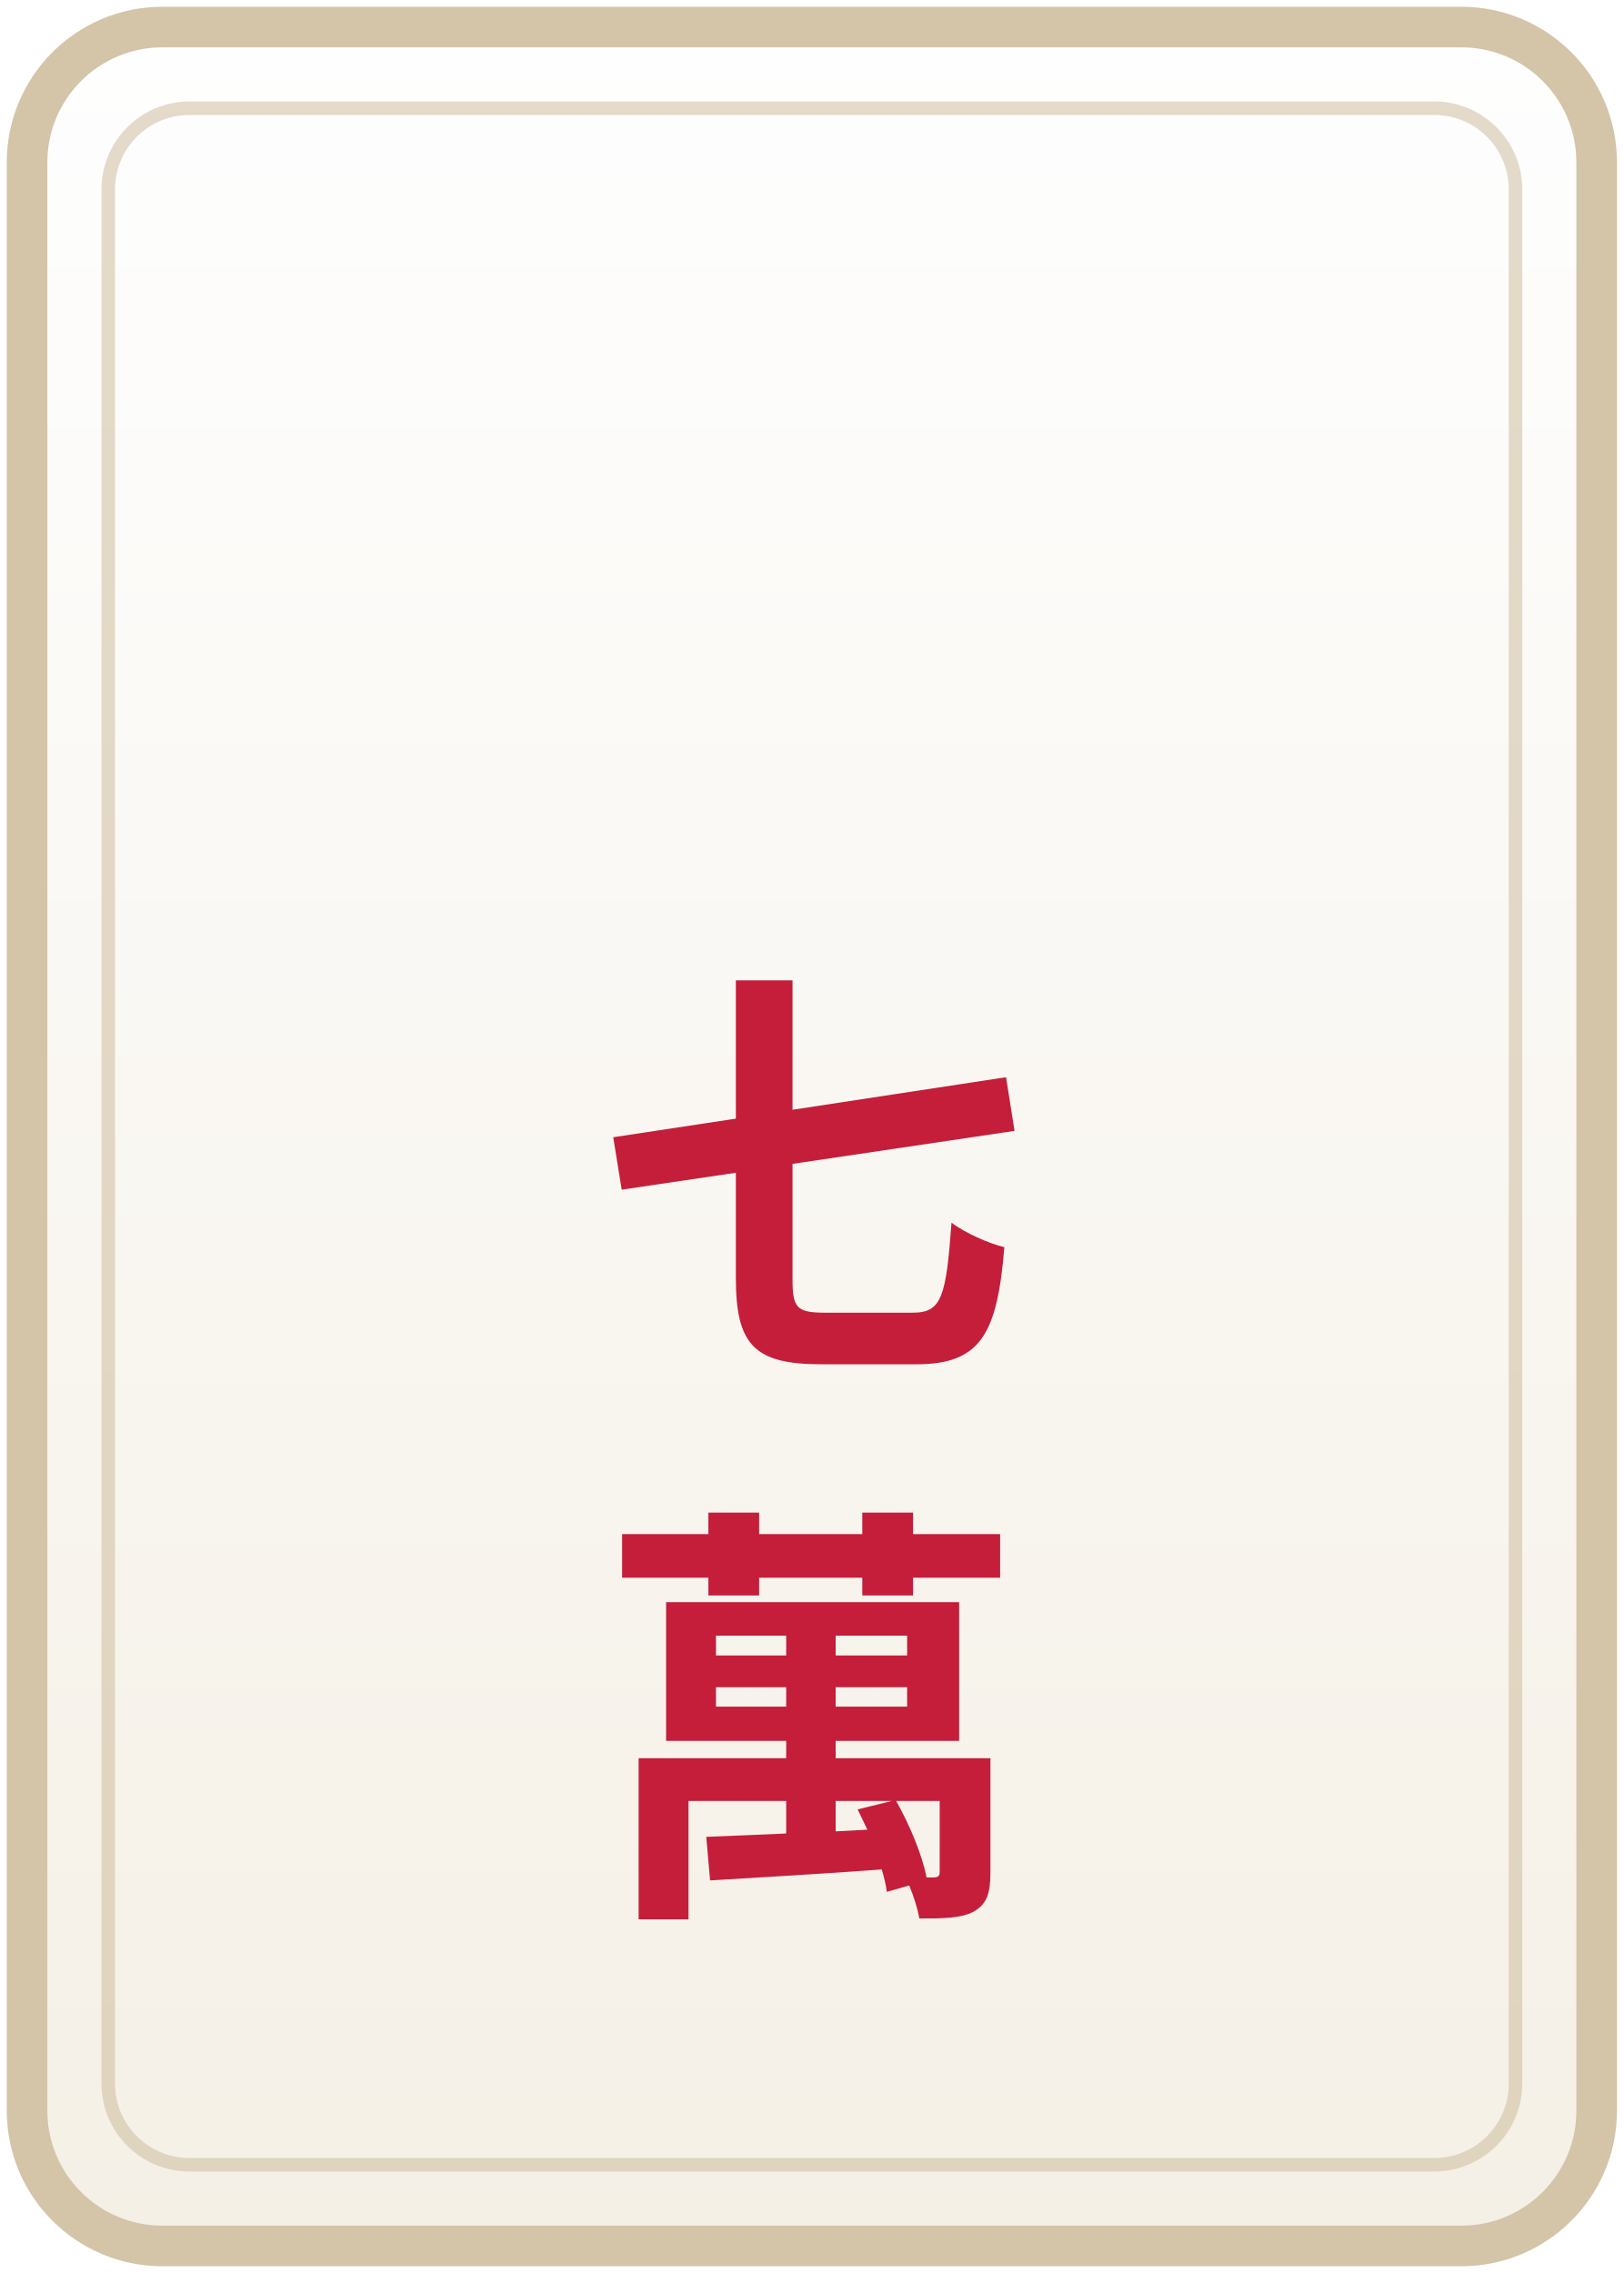
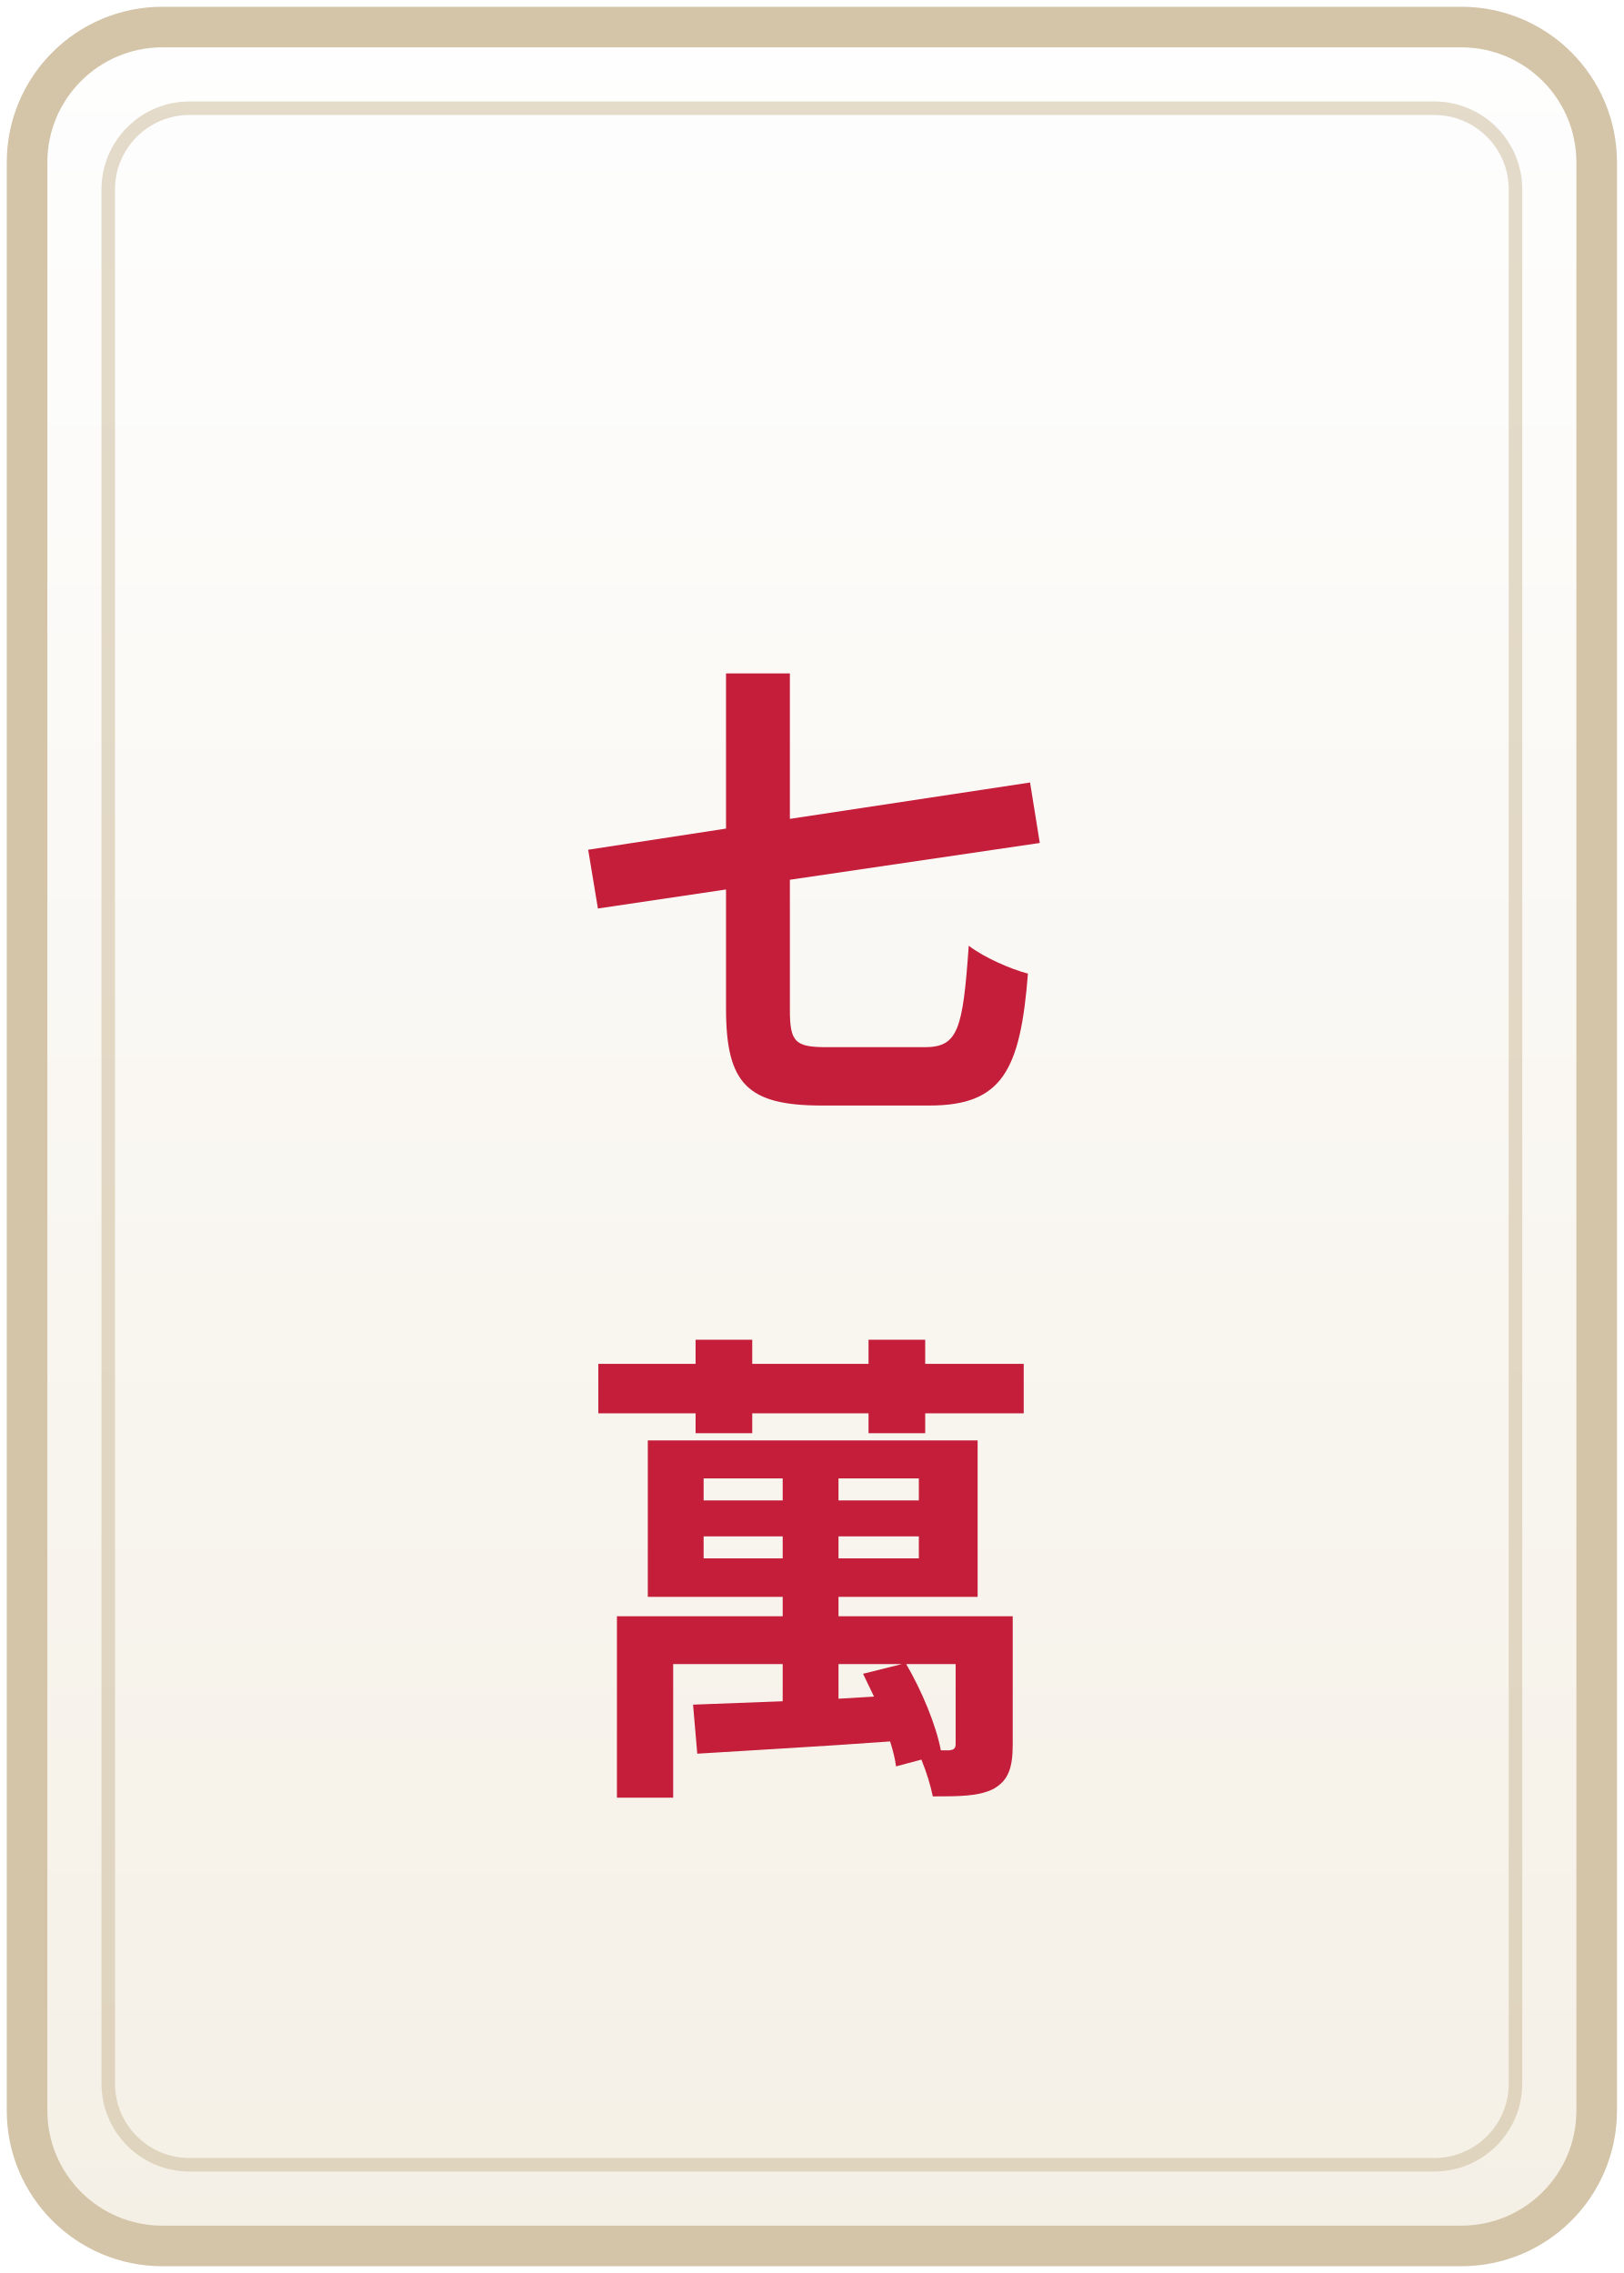
<svg xmlns="http://www.w3.org/2000/svg" width="60" height="84" viewBox="0 0 60 84">
  <defs>
    <linearGradient id="tileBg" x1="0%" y1="0%" x2="0%" y2="100%">
      <stop offset="0%" style="stop-color:#fefefe;stop-opacity:1" />
      <stop offset="100%" style="stop-color:#f5f0e6;stop-opacity:1" />
    </linearGradient>
  </defs>
  <rect x="1" y="1" width="58" height="82" rx="5" fill="url(#tileBg)" stroke="#d4c4a8" stroke-width="1.5" />
  <rect x="4" y="4" width="52" height="76" rx="3" fill="none" stroke="#c9b896" stroke-width="0.5" opacity="0.5" />
  <g transform="translate(30, 42)">
-     <text x="0" y="5" font-size="16" font-weight="bold" fill="#c41e3a" text-anchor="middle" writing-mode="tb" font-family="Arial, sans-serif">七</text>
-     <text x="0" y="25" font-size="16" font-weight="bold" fill="#c41e3a" text-anchor="middle" writing-mode="tb" font-family="Arial, sans-serif">萬</text>
+     <text x="0" y="-5" font-size="18" font-weight="bold" fill="#c41e3a" text-anchor="middle" writing-mode="tb" font-family="Microsoft JhengHei, Arial, sans-serif">七</text>
+     <text x="0" y="20" font-size="18" font-weight="bold" fill="#c41e3a" text-anchor="middle" writing-mode="tb" font-family="Microsoft JhengHei, Arial, sans-serif">萬</text>
  </g>
</svg>
